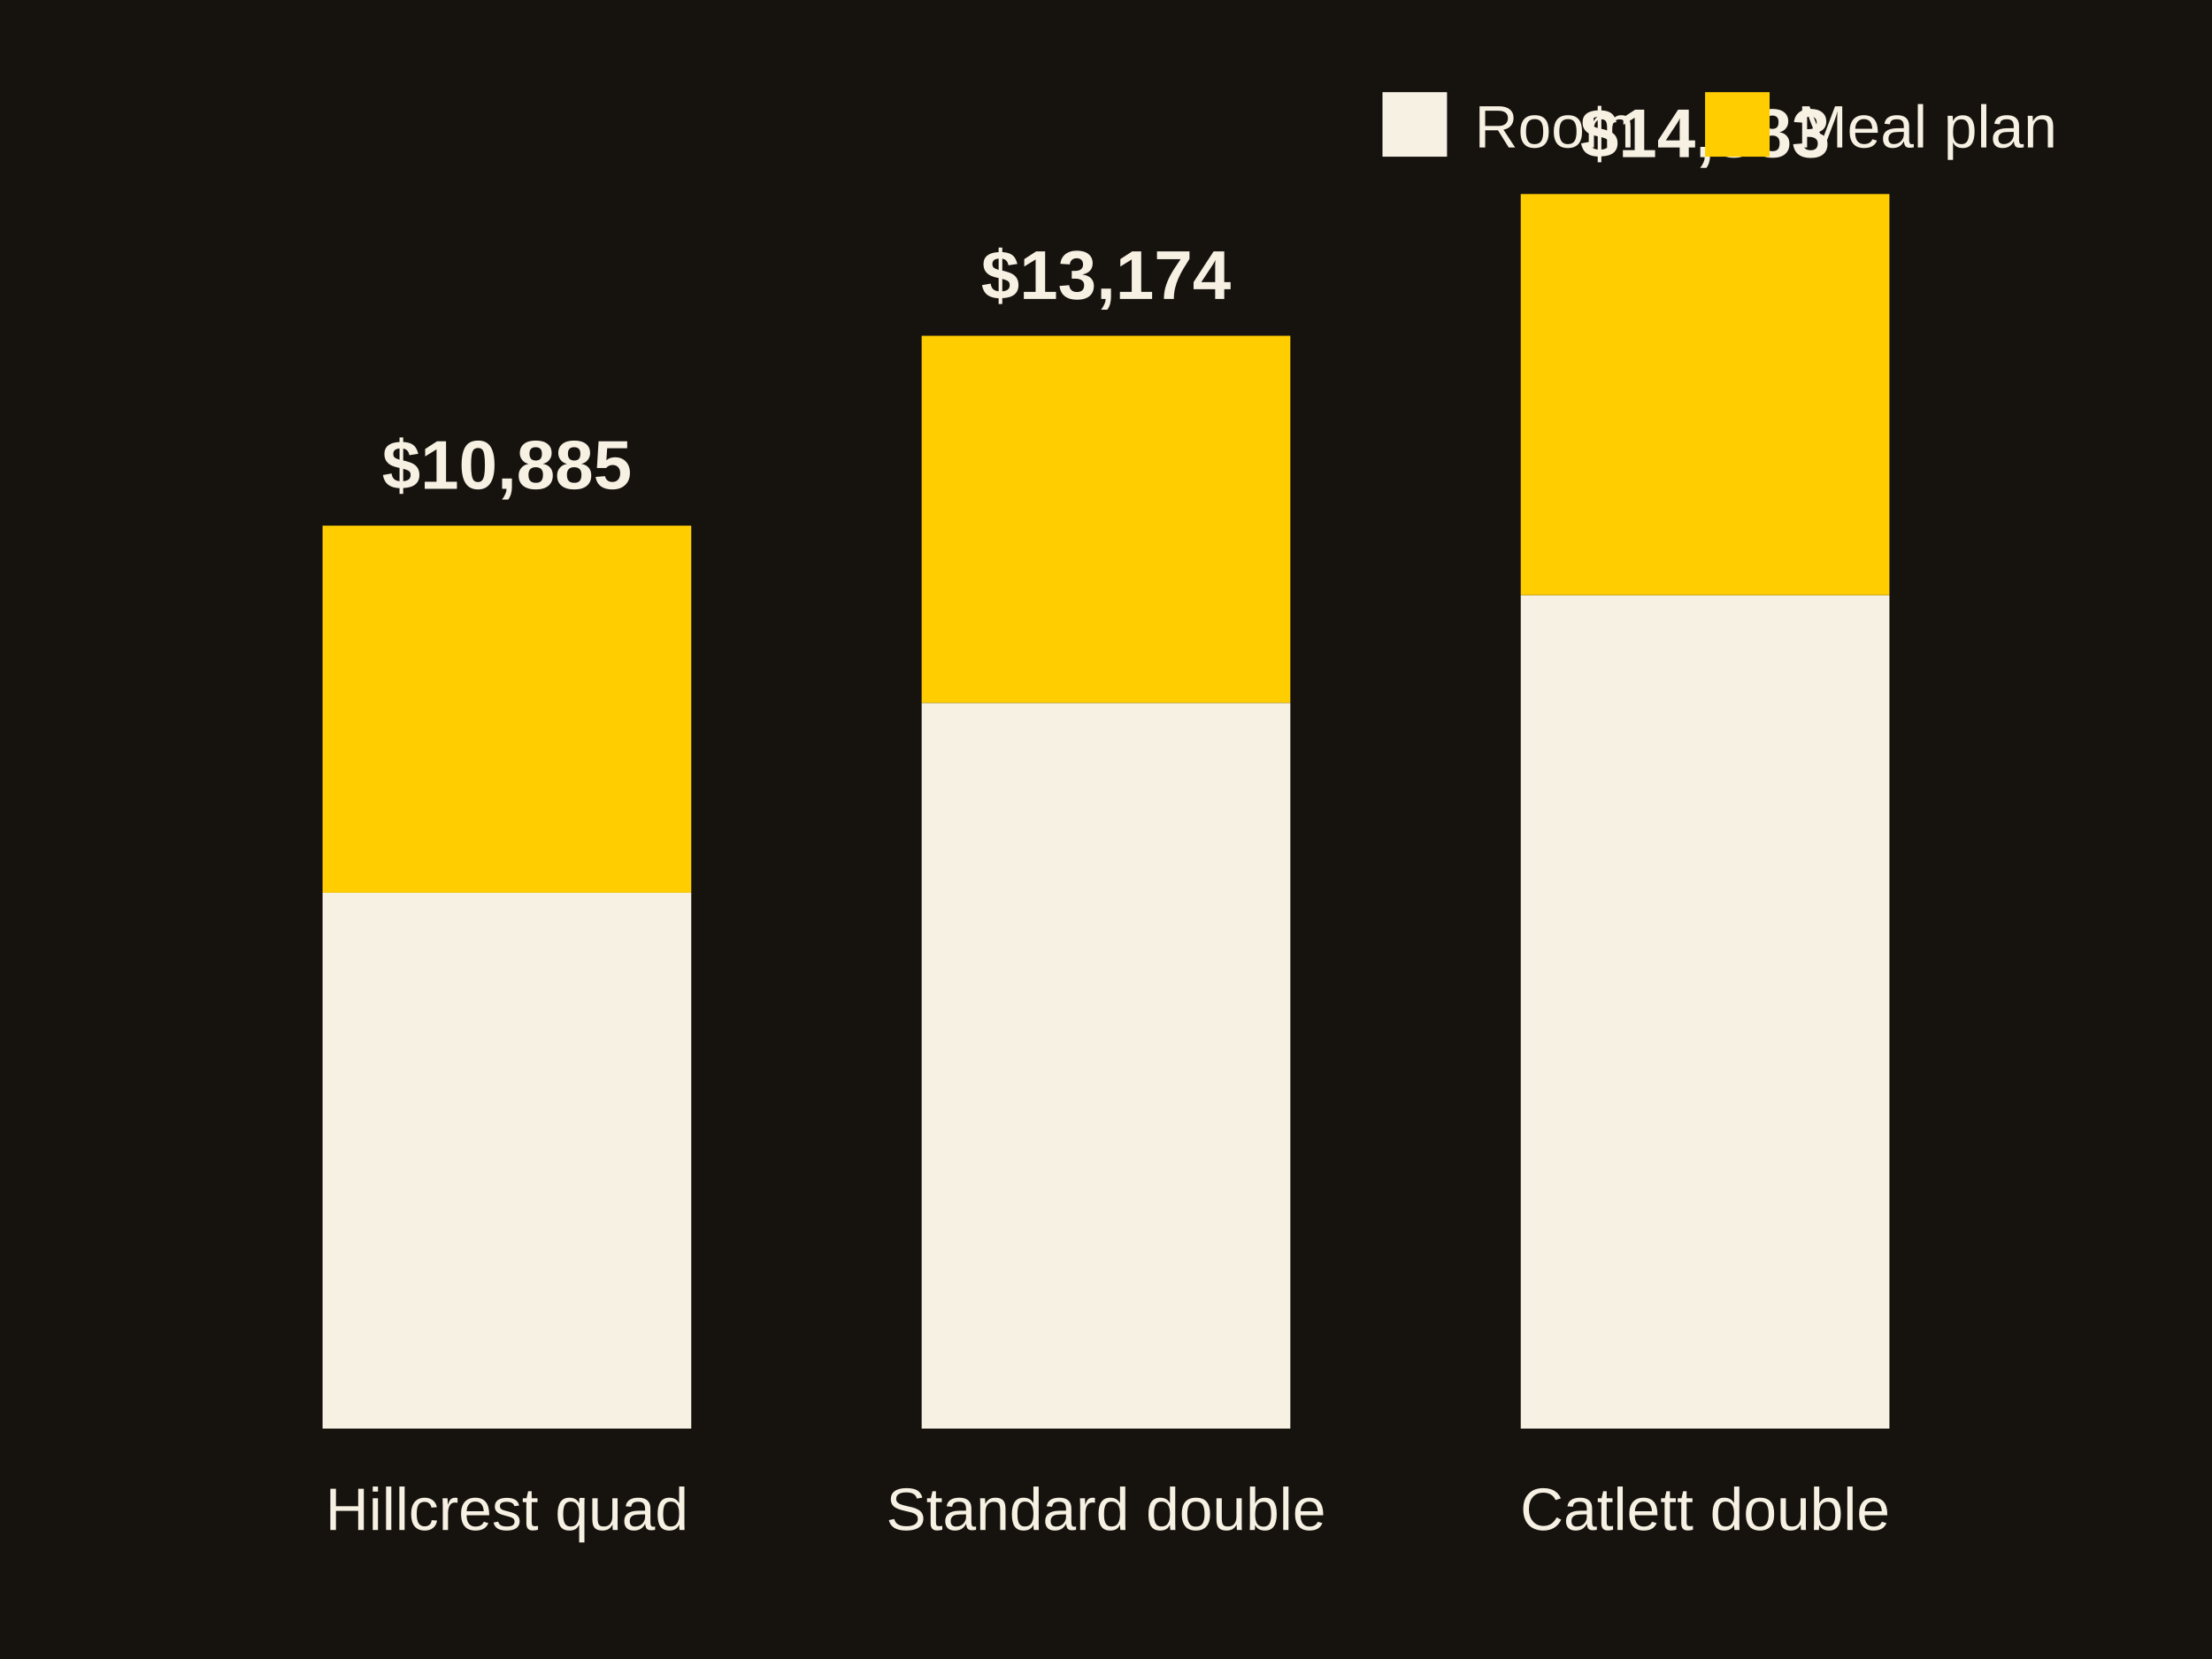
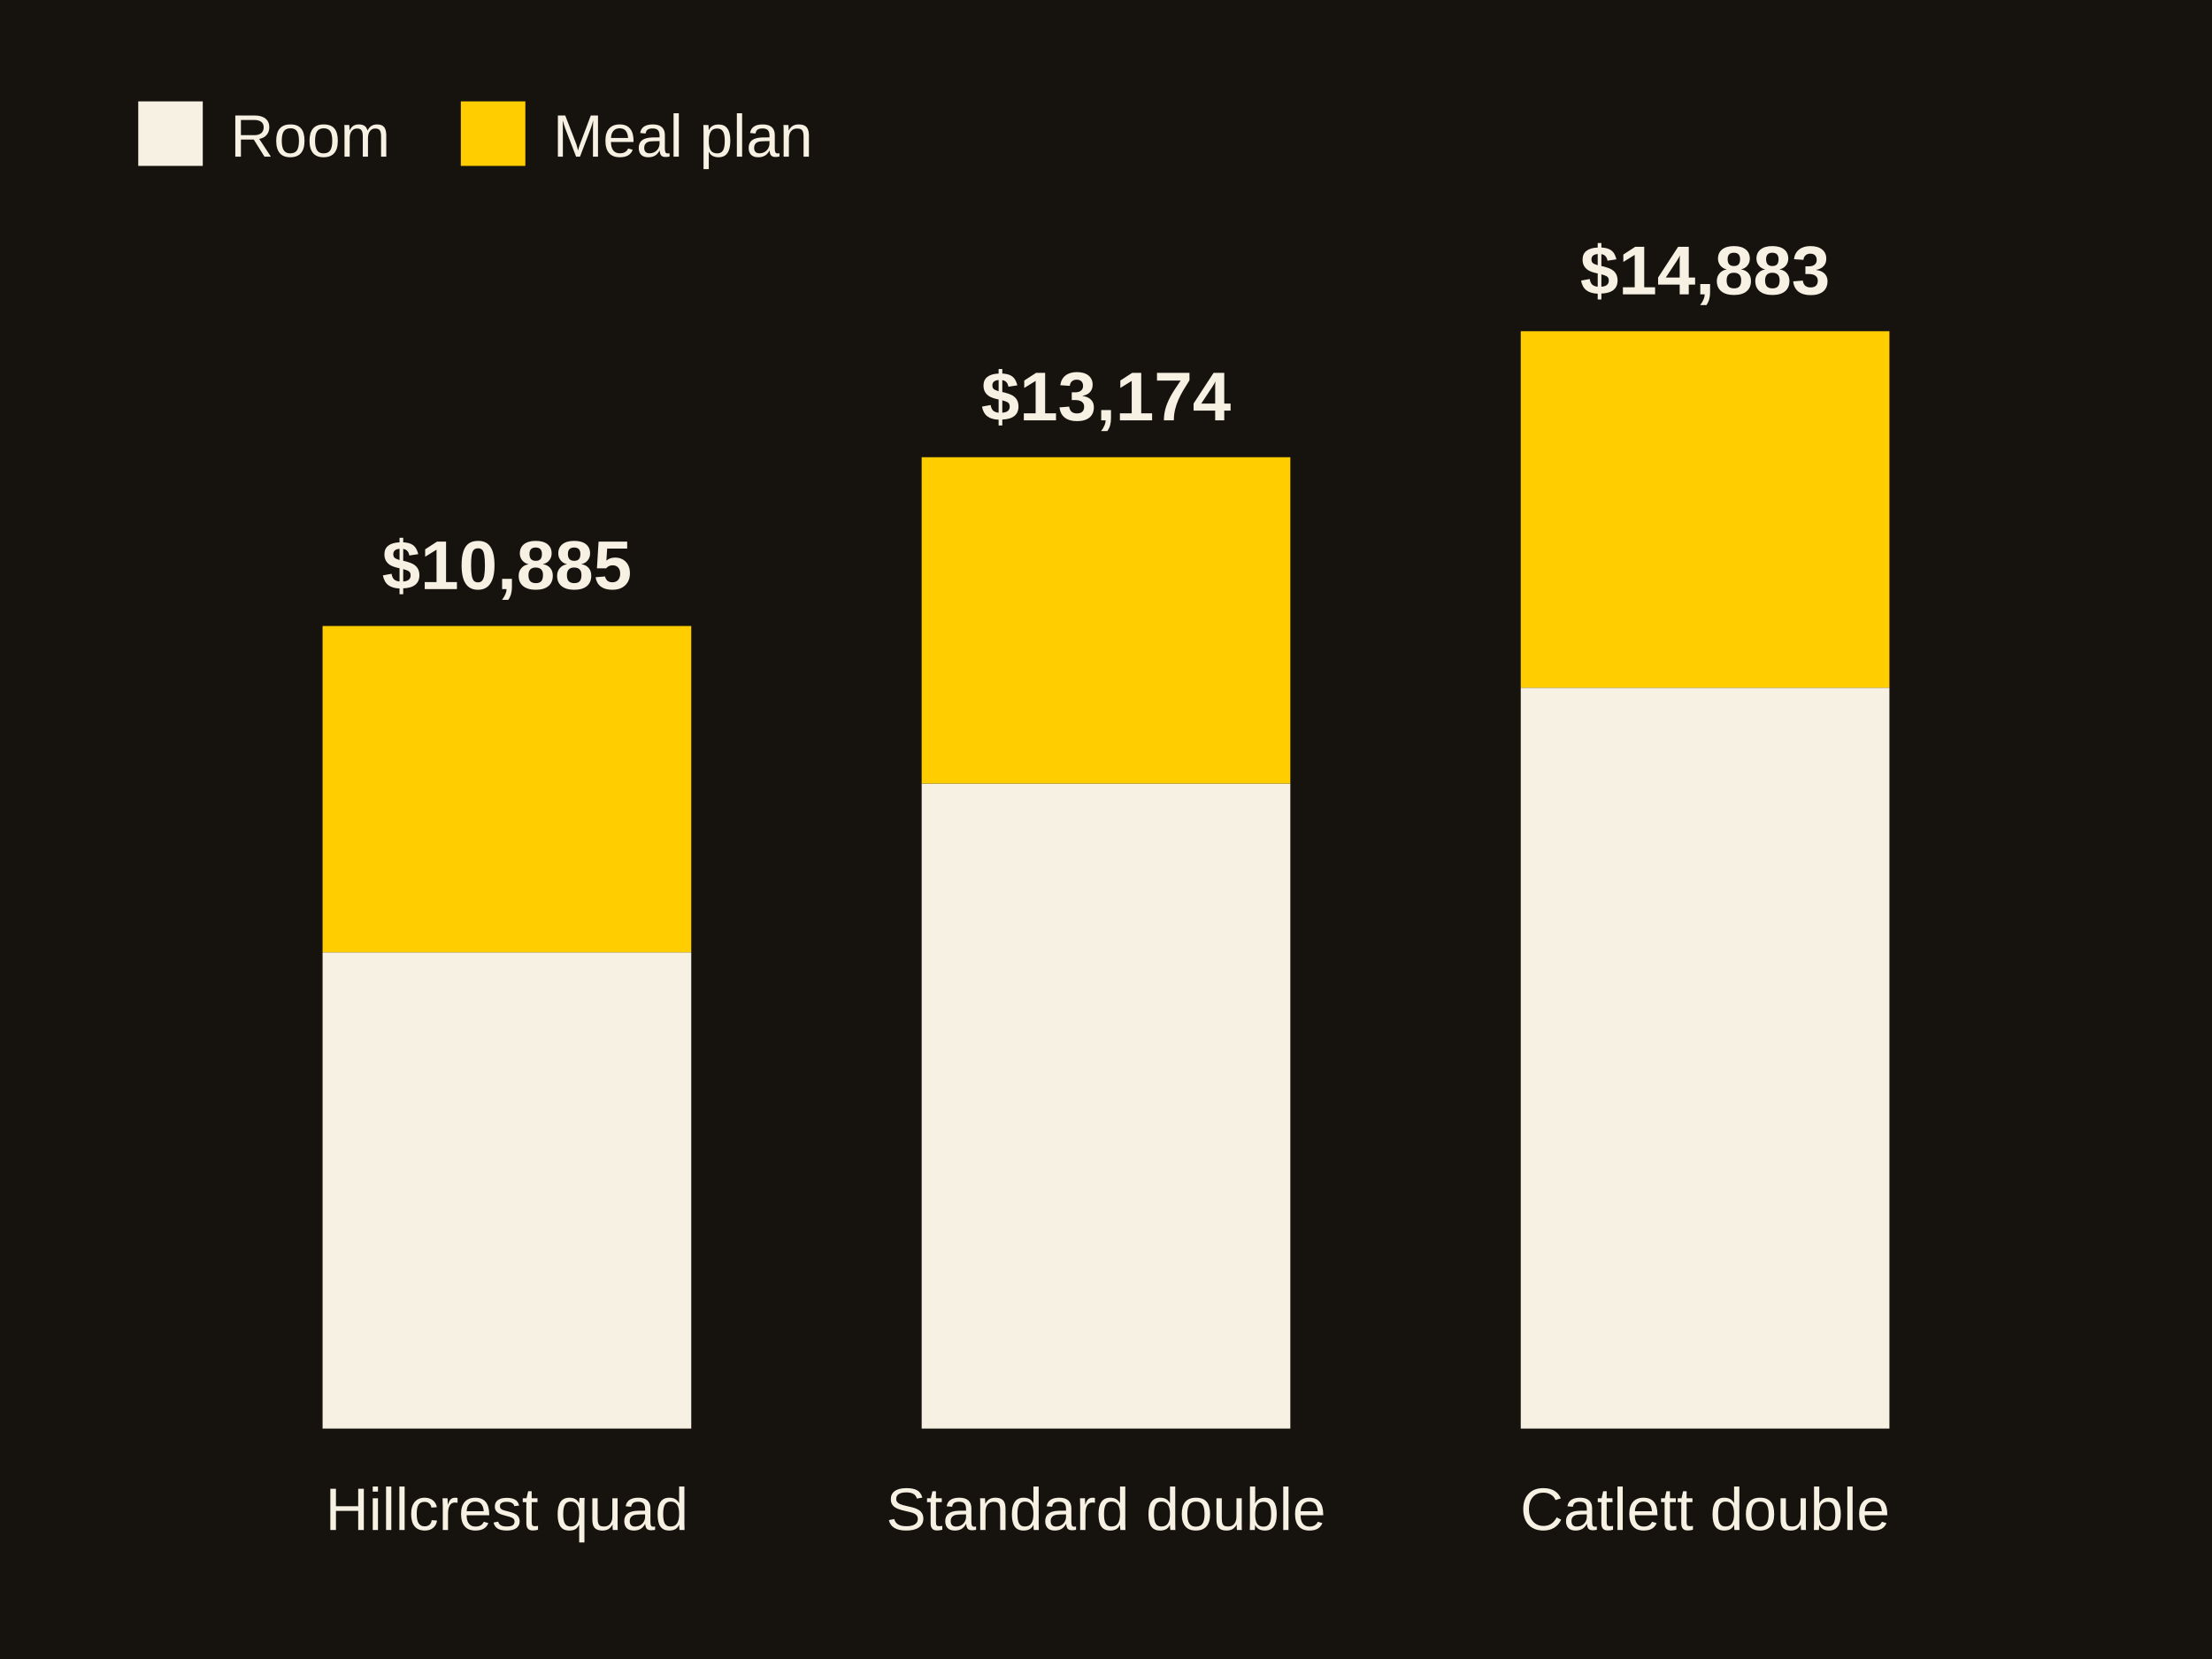
- <svg xmlns="http://www.w3.org/2000/svg" viewBox="0 0 480 360" width="480" height="360" role="img">
+ <svg xmlns="http://www.w3.org/2000/svg" viewBox="0 0 480 360" width="480" height="360">
  <rect width="480" height="360" fill="#16130f" />
-   <rect x="70" y="193.72" width="80" height="116.28" fill="#f7f1e3" />
-   <rect x="70" y="114.07" width="80" height="79.65" fill="#ffcd00" />
-   <text x="110" y="106.07" text-anchor="middle" font-family="Arial" font-weight="bold" font-size="15" fill="#f7f1e3">$10,885</text>
+   <rect x="30" y="22" width="14" height="14" fill="#f7f1e3" />
+   <text x="50" y="34" font-family="Arial" font-size="13" fill="#f7f1e3">Room</text>
+   <rect x="100" y="22" width="14" height="14" fill="#ffcd00" />
+   <text x="120" y="34" font-family="Arial" font-size="13" fill="#f7f1e3">Meal plan</text>
+   <rect x="70" y="206.64" width="80" height="103.36" fill="#f7f1e3" />
+   <rect x="70" y="135.84" width="80" height="70.8" fill="#ffcd00" />
+   <text x="110" y="127.84" text-anchor="middle" font-family="Arial" font-weight="bold" font-size="15" fill="#f7f1e3">$10,885</text>
  <text x="110" y="332" text-anchor="middle" font-family="Arial" font-size="13" fill="#f7f1e3">Hillcrest quad</text>
-   <rect x="200" y="152.518" width="80" height="157.482" fill="#f7f1e3" />
-   <rect x="200" y="72.868" width="80" height="79.65" fill="#ffcd00" />
-   <text x="240" y="64.868" text-anchor="middle" font-family="Arial" font-weight="bold" font-size="15" fill="#f7f1e3">$13,174</text>
+   <rect x="200" y="170.016" width="80" height="139.984" fill="#f7f1e3" />
+   <rect x="200" y="99.216" width="80" height="70.8" fill="#ffcd00" />
+   <text x="240" y="91.216" text-anchor="middle" font-family="Arial" font-weight="bold" font-size="15" fill="#f7f1e3">$13,174</text>
  <text x="240" y="332" text-anchor="middle" font-family="Arial" font-size="13" fill="#f7f1e3">Standard double</text>
-   <rect x="330" y="129.136" width="80" height="180.864" fill="#f7f1e3" />
-   <rect x="330" y="42.106" width="80" height="87.03" fill="#ffcd00" />
-   <text x="370" y="34.106" text-anchor="middle" font-family="Arial" font-weight="bold" font-size="15" fill="#f7f1e3">$14,883</text>
+   <rect x="330" y="149.232" width="80" height="160.768" fill="#f7f1e3" />
+   <rect x="330" y="71.872" width="80" height="77.36" fill="#ffcd00" />
+   <text x="370" y="63.872" text-anchor="middle" font-family="Arial" font-weight="bold" font-size="15" fill="#f7f1e3">$14,883</text>
  <text x="370" y="332" text-anchor="middle" font-family="Arial" font-size="13" fill="#f7f1e3">Catlett double</text>
-   <rect x="300" y="20" width="14" height="14" fill="#f7f1e3" />
-   <text x="320" y="32" font-family="Arial" font-size="13" fill="#f7f1e3">Room</text>
-   <rect x="370" y="20" width="14" height="14" fill="#ffcd00" />
-   <text x="390" y="32" font-family="Arial" font-size="13" fill="#f7f1e3">Meal plan</text>
</svg>
